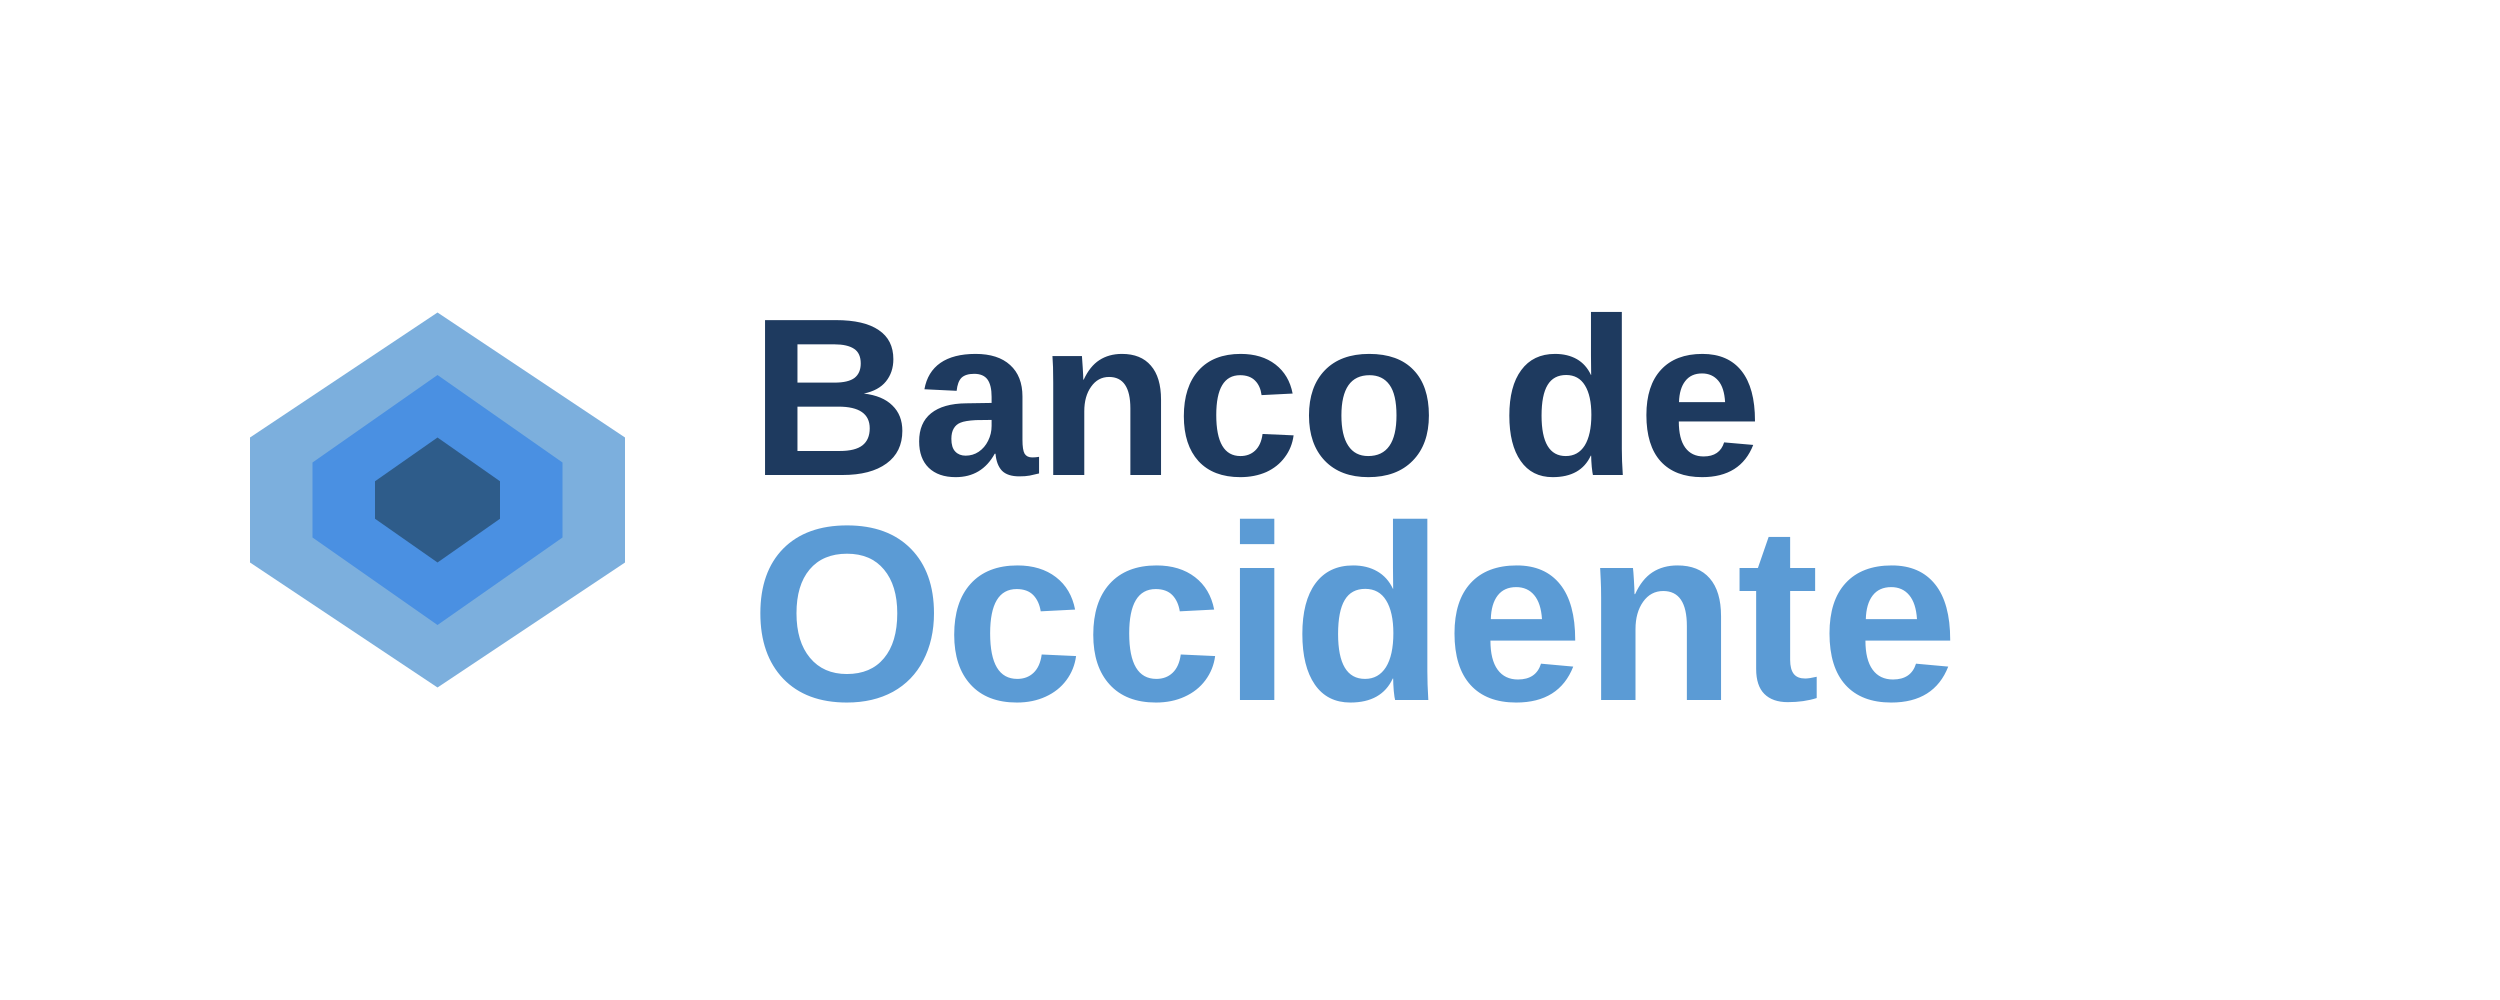
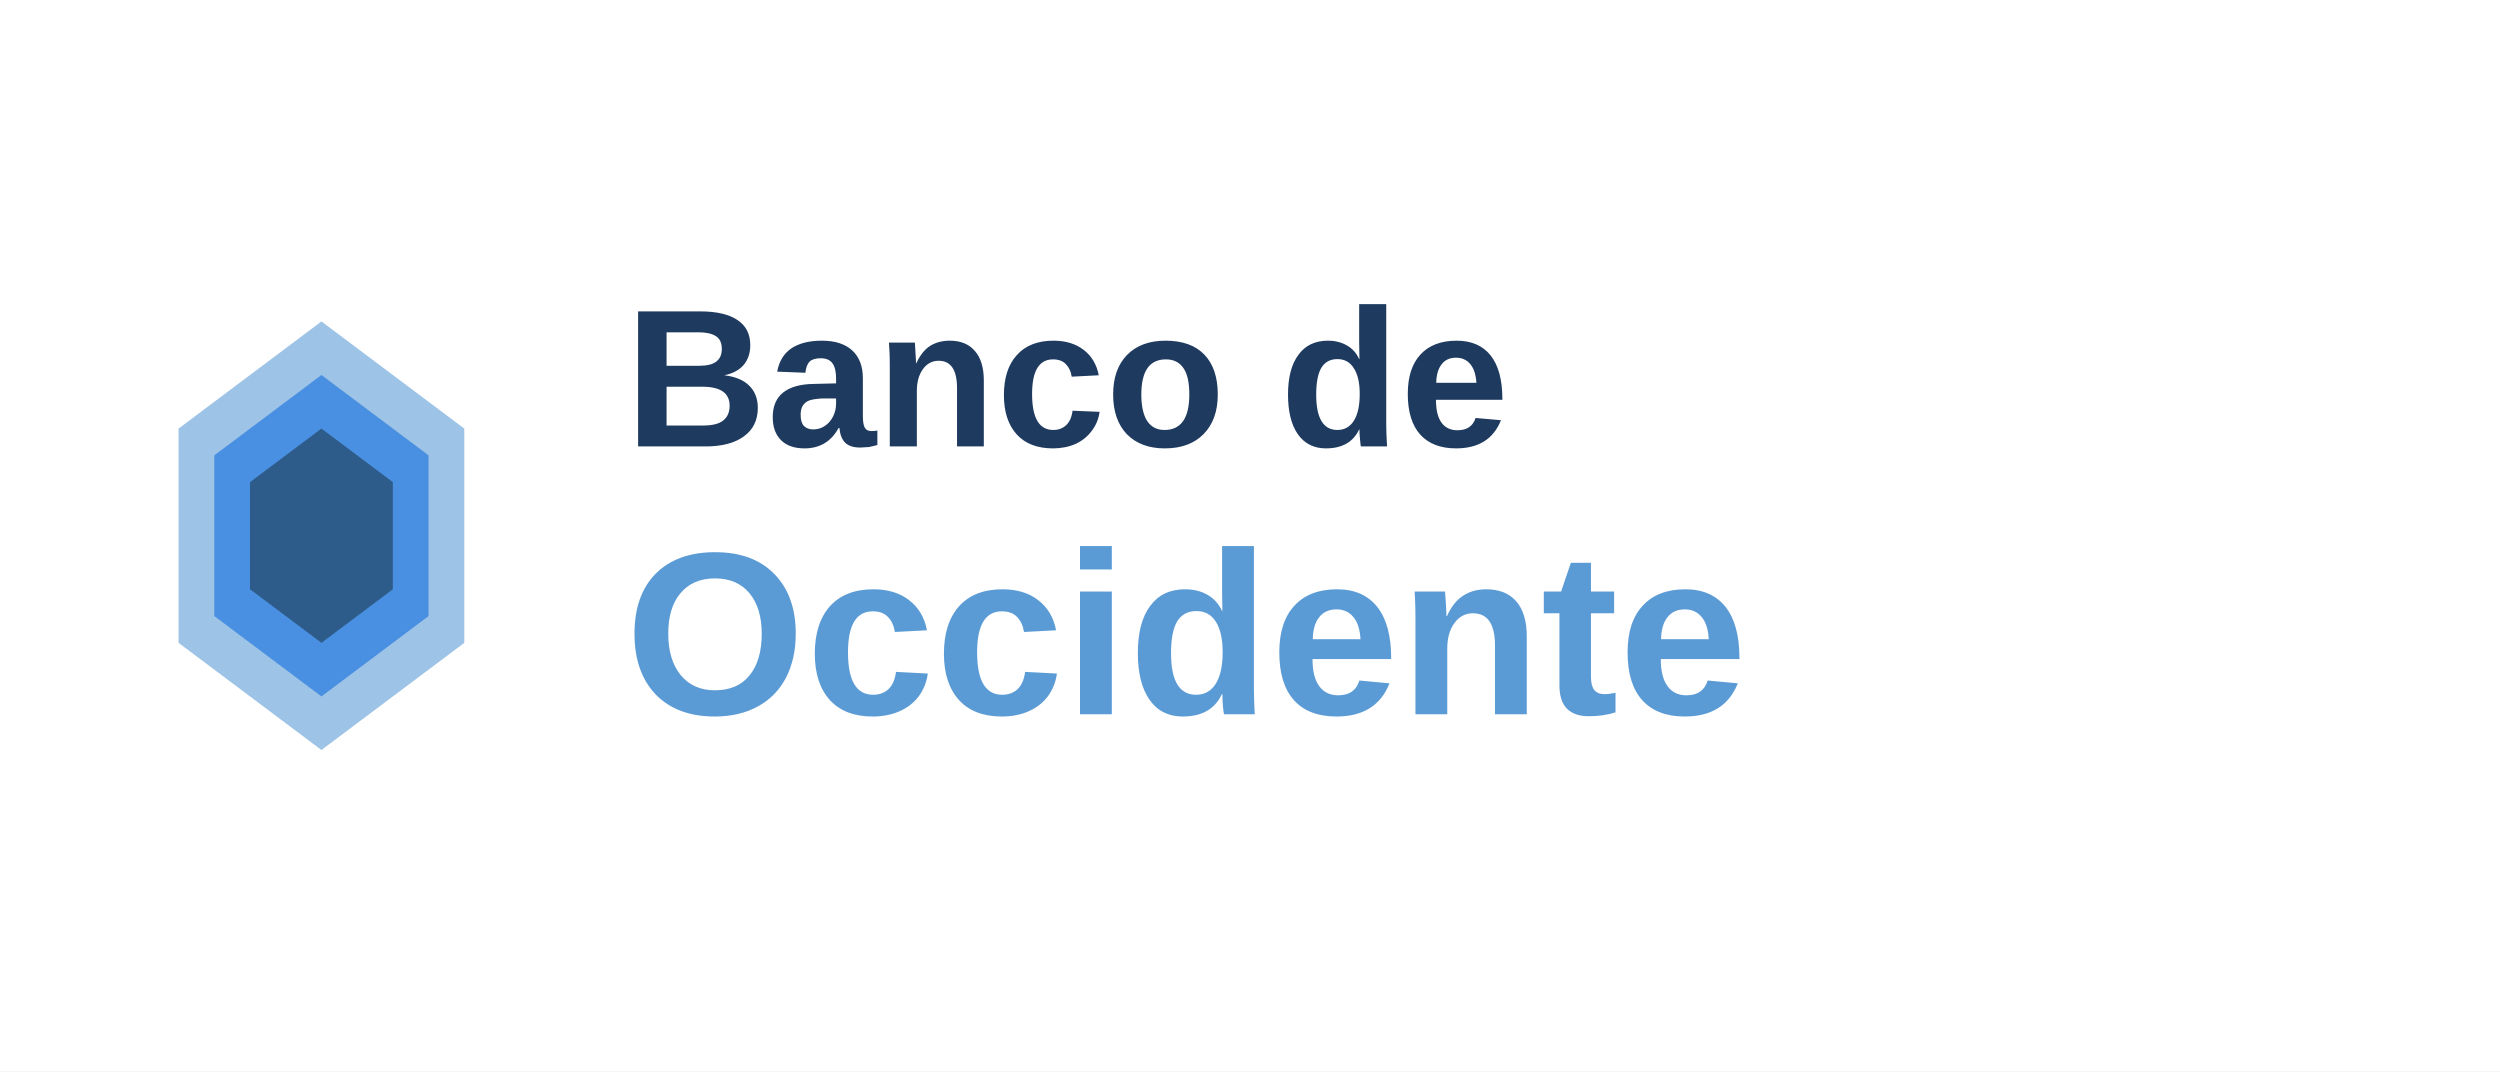
- <svg xmlns="http://www.w3.org/2000/svg" viewBox="0 0 200 80" fill="none">
-   <rect width="200" height="80" fill="white" />
-   <path d="M 35 25 L 50 35 L 50 45 L 35 55 L 20 45 L 20 35 Z" fill="#5B9BD5" opacity="0.8" />
-   <path d="M 35 30 L 45 37 L 45 43 L 35 50 L 25 43 L 25 37 Z" fill="#4A90E2" />
-   <path d="M 35 35 L 40 38.5 L 40 41.5 L 35 45 L 30 41.5 L 30 38.5 Z" fill="#2E5C8A" />
-   <text x="60" y="38" font-family="Arial, sans-serif" font-size="18" font-weight="bold" fill="#1E3A5F">Banco de</text>
-   <text x="60" y="56" font-family="Arial, sans-serif" font-size="20" font-weight="bold" fill="#5B9BD5">Occidente</text>
+ <svg xmlns="http://www.w3.org/2000/svg" viewBox="0 0 140 60" fill="none">
+   <rect width="140" height="60" fill="white" />
+   <g transform="translate(18, 30)">
+     <path d="M 0 -12 L 8 -6 L 8 6 L 0 12 L -8 6 L -8 -6 Z" fill="#5B9BD5" opacity="0.6" />
+     <path d="M 0 -9 L 6 -4.5 L 6 4.5 L 0 9 L -6 4.5 L -6 -4.5 Z" fill="#4A90E2" />
+     <path d="M 0 -6 L 4 -3 L 4 3 L 0 6 L -4 3 L -4 -3 Z" fill="#2E5C8A" />
+   </g>
+   <text x="35" y="25" font-family="Arial, sans-serif" font-size="11" font-weight="600" fill="#1E3A5F">Banco de</text>
+   <text x="35" y="40" font-family="Arial, sans-serif" font-size="13" font-weight="bold" fill="#5B9BD5">Occidente</text>
</svg>
